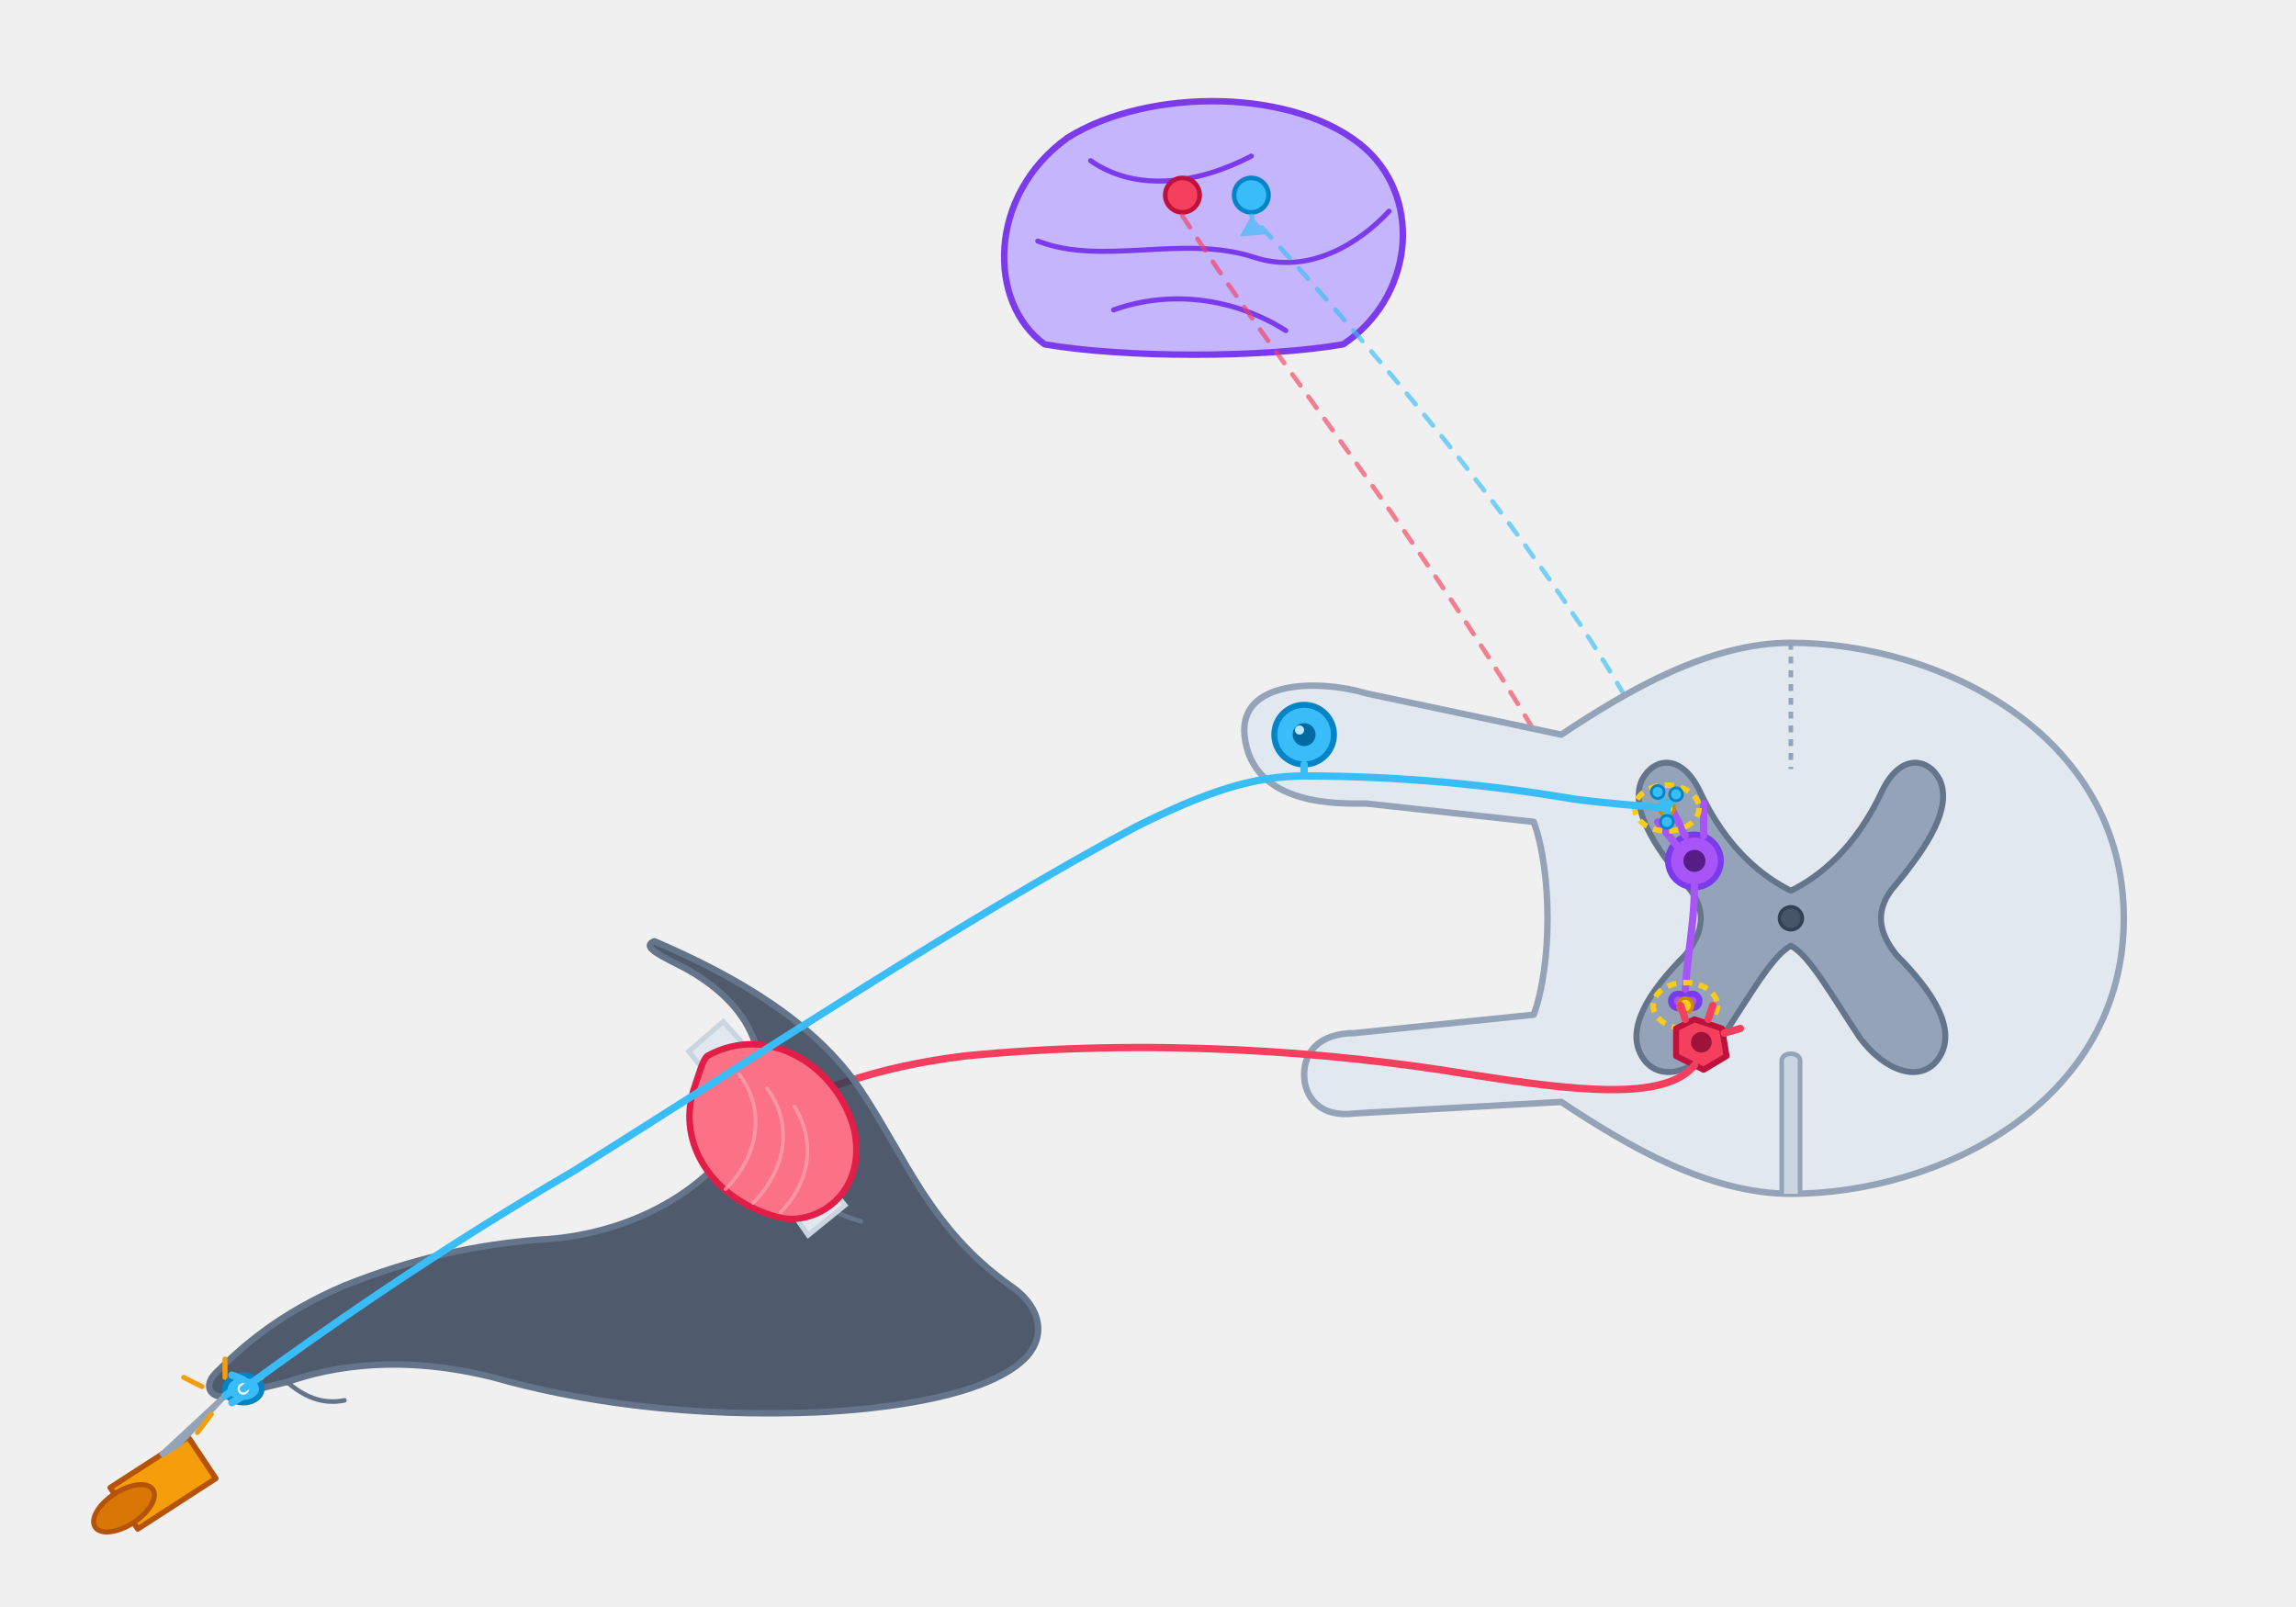
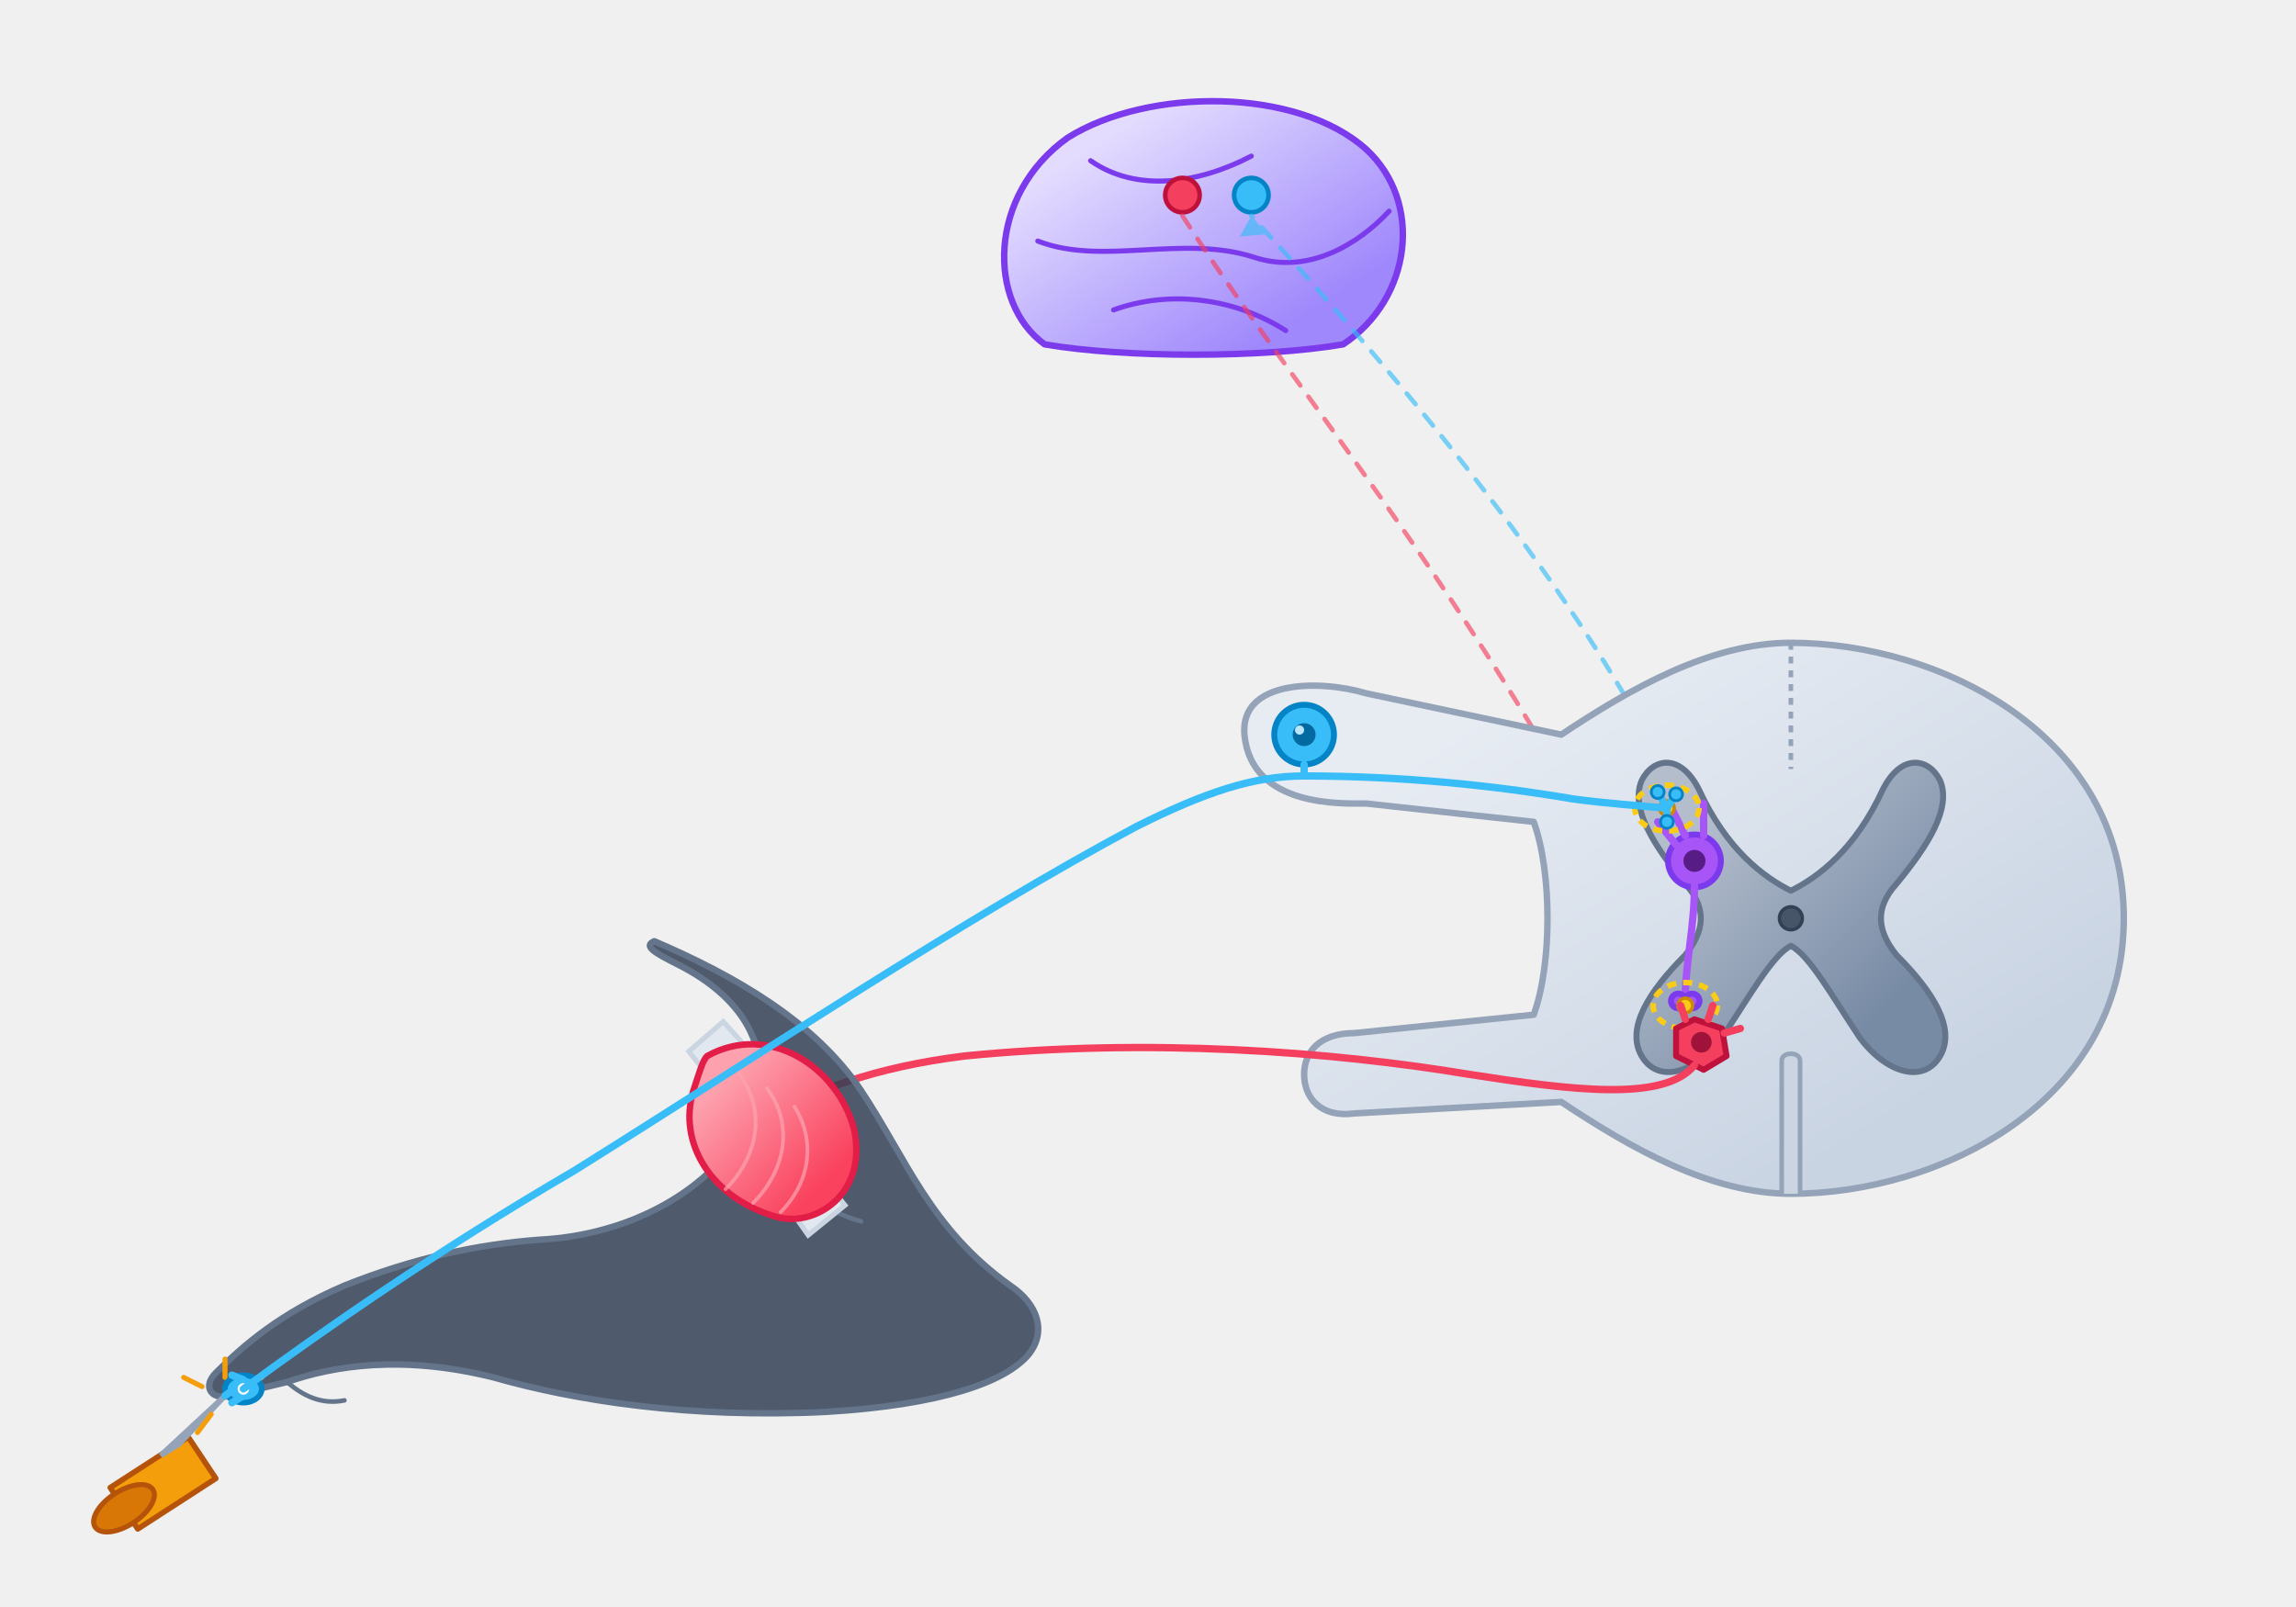
<svg xmlns="http://www.w3.org/2000/svg" viewBox="0 0 1000 700" width="1000" height="700">
  <defs>
+     <linearGradient id="gradBrain" x1="20%" y1="20%" x2="80%" y2="80%">
+       <stop offset="0%" stop-color="#e3dcfe" />
+       <stop offset="100%" stop-color="#9f88fc" />
+     </linearGradient>
+     <linearGradient id="gradWhiteMatter" x1="20%" y1="20%" x2="80%" y2="80%">
+       <stop offset="0%" stop-color="#e7ecf3" />
+       <stop offset="100%" stop-color="#c9d4e3" />
+     </linearGradient>
+     <linearGradient id="gradGrayMatter" x1="20%" y1="20%" x2="80%" y2="80%">
+       <stop offset="0%" stop-color="#b3bdcc" />
+       <stop offset="100%" stop-color="#788ba5" />
+     </linearGradient>
+     <linearGradient id="gradEffector" x1="20%" y1="20%" x2="80%" y2="80%">
+       <stop offset="0%" stop-color="#fda1ae" />
+       <stop offset="100%" stop-color="#fa425e" />
+     </linearGradient>
    <style>
      /* 2D Flat Standard Korean Science Textbook / Exam Paper Schematic Style */
      .arm-outline { fill: #334155; fill-opacity: 0.85; stroke: #64748b; stroke-width: 2.8; stroke-linecap: round; stroke-linejoin: round; }
      .arm-crease { fill: none; stroke: #64748b; stroke-width: 2.0; stroke-linecap: round; }
      
      .stimulus-head { fill: #f59e0b; stroke: #b45309; stroke-width: 2.4; stroke-linejoin: round; }
      .stimulus-pin { fill: #cbd5e1; stroke: #94a3b8; stroke-width: 2.4; stroke-linecap: round; }
      .stimulus-spark { fill: none; stroke: #f59e0b; stroke-width: 2.2; stroke-linecap: round; }
      
      .receptor-skin { fill: #38bdf8; stroke: #0284c7; stroke-width: 2.4; }
      
      .s-neuron { fill: none; stroke: #38bdf8; stroke-width: 3.2; stroke-linecap: round; stroke-linejoin: round; }
      .s-soma { fill: #38bdf8; stroke: #0284c7; stroke-width: 2.6; }
      .s-nucleus { fill: #0369a1; }
      
-       .white-matter { fill: #e2e8f0; stroke: #94a3b8; stroke-width: 2.8; stroke-linejoin: round; stroke-linecap: round; }
-       .gray-matter { fill: #94a3b8; stroke: #64748b; stroke-width: 2.6; stroke-linejoin: round; stroke-linecap: round; }
+       .white-matter { fill: url(#gradWhiteMatter); stroke: #94a3b8; stroke-width: 2.8; stroke-linejoin: round; stroke-linecap: round; }
+       .gray-matter { fill: url(#gradGrayMatter); stroke: #64748b; stroke-width: 2.6; stroke-linejoin: round; stroke-linecap: round; }
      
      .inter-neuron { fill: #a855f7; stroke: #7c3aed; stroke-width: 2.6; stroke-linejoin: round; }
      .inter-line { fill: none; stroke: #a855f7; stroke-width: 3.2; stroke-linecap: round; }
      
      .m-neuron { fill: none; stroke: #f43f5e; stroke-width: 3.2; stroke-linecap: round; stroke-linejoin: round; }
      .m-soma { fill: #f43f5e; stroke: #be123c; stroke-width: 2.6; stroke-linejoin: round; }
      .m-nucleus { fill: #9f1239; }
      
-       .effector-muscle { fill: #fb7185; stroke: #e11d48; stroke-width: 2.8; stroke-linejoin: round; }
+       .effector-muscle { fill: url(#gradEffector); stroke: #e11d48; stroke-width: 2.8; stroke-linejoin: round; }
      .muscle-tendon { fill: #e2e8f0; stroke: #cbd5e1; stroke-width: 2.2; }
      .muscle-striation { fill: none; stroke: #fda4af; stroke-width: 1.6; stroke-linecap: round; opacity: 0.7; }
      
      .synapse-ring { fill: none; stroke: #facc15; stroke-width: 2.4; stroke-dasharray: 4,3; }
      .synapse-dot { fill: #facc15; stroke: #ca8a04; stroke-width: 1.5; }
      
-       .brain-shape { fill: #c4b5fd; stroke: #7c3aed; stroke-width: 2.8; stroke-linejoin: round; }
+       .brain-shape { fill: url(#gradBrain); stroke: #7c3aed; stroke-width: 2.8; stroke-linejoin: round; }
      .brain-fissure { fill: none; stroke: #7c3aed; stroke-width: 2.2; stroke-linecap: round; }
      
      .tract-line { fill: none; stroke-width: 2.0; stroke-dasharray: 6,6; stroke-linecap: round; }
    </style>
  </defs>
  <g id="brain">
    <path class="brain-shape" d="M 455,150              C 430,132 430,85 465,60              C 500,38 565,38 595,65              C 620,88 615,130 585,150              C 550,156 490,156 455,150 Z" />
    <path class="brain-fissure" d="M 475,70 C 495,84 522,80 545,68" />
    <path class="brain-fissure" d="M 452,105 C 480,116 515,102 546,112 C 570,120 592,106 605,92" />
    <path class="brain-fissure" d="M 485,135 C 510,126 538,130 560,144" />
    <circle cx="545" cy="85" r="7.5" fill="#38bdf8" stroke="#0284c7" stroke-width="2" />
    <circle cx="515" cy="85" r="7.5" fill="#f43f5e" stroke="#be123c" stroke-width="2" />
  </g>
  <g opacity="0.65">
    <path class="tract-line" stroke="#38bdf8" d="M 730,345 C 690,260 610,165 545,94" />
    <path class="tract-line" stroke="#f43f5e" d="M 515,94 C 570,180 660,280 735,445" />
    <polygon points="545,94 552,102 540,103" fill="#38bdf8" />
    <polygon points="735,445 728,435 740,438" fill="#f43f5e" />
  </g>
  <g id="spinalCord">
    <path class="white-matter" d="M 780,280              C 845,280 925,320 925,400              C 925,480 845,520 780,520              C 745,520 710,500 680,480              L 590,485              C 575,487 568,478 568,468              C 568,458 575,450 590,450              L 668,442              C 676,420 676,380 668,358              L 595,350              C 585,350 545,352 542,320              C 540,296 575,296 595,302              L 680,320              C 710,300 745,280 780,280 Z" />
    <path d="M 776,520 L 776,462 C 776,458 784,458 784,462 L 784,520" fill="#cbd5e1" stroke="#94a3b8" stroke-width="2" />
    <path d="M 780,280 L 780,335" fill="none" stroke="#94a3b8" stroke-width="2" stroke-dasharray="3,3" />
  </g>
  <g id="grayMatter">
    <path class="gray-matter" d="M 780,388              C 768,382 752,370 740,344              C 732,328 720,330 715,340              C 710,352 720,368 734,385              C 744,396 742,406 734,416              C 718,432 708,448 715,460              C 722,472 738,468 750,452              C 762,434 772,416 780,412              C 788,416 798,434 810,452              C 822,468 838,472 845,460              C 852,448 842,432 826,416              C 818,406 816,396 826,385              C 840,368 850,352 845,340              C 840,330 828,328 820,344              C 808,370 792,382 780,388 Z" />
    <circle cx="780" cy="400" r="5" fill="#475569" stroke="#334155" stroke-width="1.5" />
  </g>
  <g id="interneuron">
    <circle cx="738" cy="375" r="11.5" class="inter-neuron" />
    <circle cx="738" cy="375" r="4.8" fill="#581c87" />
    <path class="inter-line" d="M 730,368 L 722,358 M 734,364 L 728,352 M 742,364 L 742,350" />
    <path class="inter-line" d="M 738,386 C 738,404 734,420 734,435" />
    <circle cx="731" cy="436" r="3.2" class="inter-neuron" />
    <circle cx="737" cy="436" r="3.2" class="inter-neuron" />
  </g>
  <g id="synapseA">
    <ellipse cx="726" cy="352" rx="14" ry="10" class="synapse-ring" />
    <circle cx="726" cy="352" r="3.2" class="synapse-dot" />
  </g>
  <g id="synapseB">
    <ellipse cx="734" cy="438" rx="14" ry="10" class="synapse-ring" />
    <circle cx="734" cy="438" r="3.2" class="synapse-dot" />
  </g>
  <g id="motorNeuron">
    <polygon points="738,444 750,448 752,460 742,466 730,460 730,448" class="m-soma" />
    <circle cx="741" cy="454" r="4.5" class="m-nucleus" />
    <path class="m-neuron" stroke-width="2.2" d="M 734,444 L 732,438 M 744,444 L 746,438 M 751,450 L 758,448" />
    <path class="m-neuron" d="M 738,464              C 725,480 685,475 640,468              C 580,458 500,452 420,460              C 380,465 355,475 330,488" />
    <path class="m-neuron" stroke-width="2.2" d="M 330,488 L 308,480 M 330,488 L 312,495 M 330,488 L 318,510" />
    <circle cx="306" cy="480" r="4" fill="#f43f5e" stroke="#be123c" stroke-width="1.5" />
    <circle cx="310" cy="495" r="4" fill="#f43f5e" stroke="#be123c" stroke-width="1.5" />
    <circle cx="316" cy="510" r="4" fill="#f43f5e" stroke="#be123c" stroke-width="1.5" />
  </g>
  <g id="arm">
    <path class="arm-outline" d="M 285,410              C 320,425 355,445 375,475              C 395,505 405,535 440,560              C 452,568 456,580 448,590              C 438,602 410,612 360,615              C 300,618 250,610 215,600              C 175,590 145,595 125,602              L 100,608              C 92,610 88,604 94,598              C 106,586 122,572 150,560              C 180,548 208,542 235,540              C 275,538 310,518 325,490              C 340,460 325,435 295,420              C 285,415 280,412 285,410 Z" />
    <path class="arm-crease" d="M 335,505 C 348,518 360,528 375,532" />
    <path class="arm-crease" d="M 125,602 C 132,608 140,612 150,610" />
  </g>
  <g id="effector">
    <path class="muscle-tendon" d="M 315,445 L 300,458 L 308,468 L 324,455 Z" />
    <path class="muscle-tendon" d="M 360,515 L 345,528 L 352,538 L 368,525 Z" />
    <path class="effector-muscle" d="M 308,460              C 335,445 365,465 372,492              C 378,520 355,535 338,530              C 310,522 295,498 302,475              C 305,466 306,462 308,460 Z" />
    <path class="muscle-striation" d="M 322,468 C 334,484 330,504 316,518" />
    <path class="muscle-striation" d="M 334,474 C 346,490 342,510 328,524" />
    <path class="muscle-striation" d="M 346,482 C 356,498 352,516 340,528" />
  </g>
  <g id="stimulus">
    <path class="stimulus-head" d="M 48,648 L 82,626 L 94,644 L 60,666 Z" />
    <ellipse cx="54" cy="657" rx="15" ry="7.5" transform="rotate(-33 54 657)" fill="#d97706" stroke="#b45309" stroke-width="2.2" />
    <path class="stimulus-pin" d="M 70,634 L 98,608 L 78,629 Z" />
    <path class="stimulus-spark" d="M 98,600 L 98,592 M 88,604 L 80,600 M 106,604 L 114,600 M 92,616 L 86,624" />
  </g>
  <g id="receptor">
    <ellipse cx="106" cy="605" rx="8" ry="6" class="receptor-skin" />
    <path class="s-neuron" stroke-width="2.2" d="M 102,605 L 98,608 M 106,601 L 101,599 M 106,608 L 101,611" />
    <circle cx="106" cy="605" r="2.5" fill="#ffffff" />
  </g>
  <g id="sensoryGanglion">
    <circle cx="568" cy="320" r="13" class="s-soma" />
    <circle cx="568" cy="320" r="5" class="s-nucleus" />
    <circle cx="566" cy="318" r="2" fill="#bae6fd" />
    <path class="s-neuron" stroke-width="2.8" d="M 568,333 L 568,338" />
  </g>
  <g id="sensoryNeuron">
    <path class="s-neuron" d="M 106,605              C 140,580 190,545 250,510              C 330,460 420,400 495,360              C 525,345 546,338 568,338" />
    <path class="s-neuron" d="M 568,338              C 610,338 650,342 685,348              C 700,350 714,351 726,352" />
    <path class="s-neuron" stroke-width="2.2" d="M 726,352 L 722,345 M 726,352 L 730,346 M 726,352 L 726,358" />
    <circle cx="722" cy="345" r="2.8" fill="#38bdf8" stroke="#0284c7" stroke-width="1.2" />
    <circle cx="730" cy="346" r="2.8" fill="#38bdf8" stroke="#0284c7" stroke-width="1.2" />
    <circle cx="726" cy="358" r="2.8" fill="#38bdf8" stroke="#0284c7" stroke-width="1.2" />
  </g>
  <path id="flowSensory" fill="none" stroke="none" d="M 106,605            C 140,580 190,545 250,510            C 330,460 420,400 495,360            C 525,345 546,338 568,338            C 610,338 650,342 685,348            C 700,350 714,351 726,352" />
  <path id="flowRelay" fill="none" stroke="none" d="M 726,352            C 730,360 738,366 738,375            C 738,395 734,415 734,435            C 734,442 738,448 741,454" />
  <path id="flowMotor" fill="none" stroke="none" d="M 741,454            C 725,480 685,475 640,468            C 580,458 500,452 420,460            C 380,465 355,475 330,488            L 310,495" />
  <path id="flowToBrain" fill="none" stroke="none" d="M 726,352            C 725,315 675,235 595,160            C 572,135 552,112 545,85" />
  <path id="flowFromBrain" fill="none" stroke="none" d="M 515,85            C 535,130 595,225 665,325            C 702,380 728,422 741,454" />
</svg>
